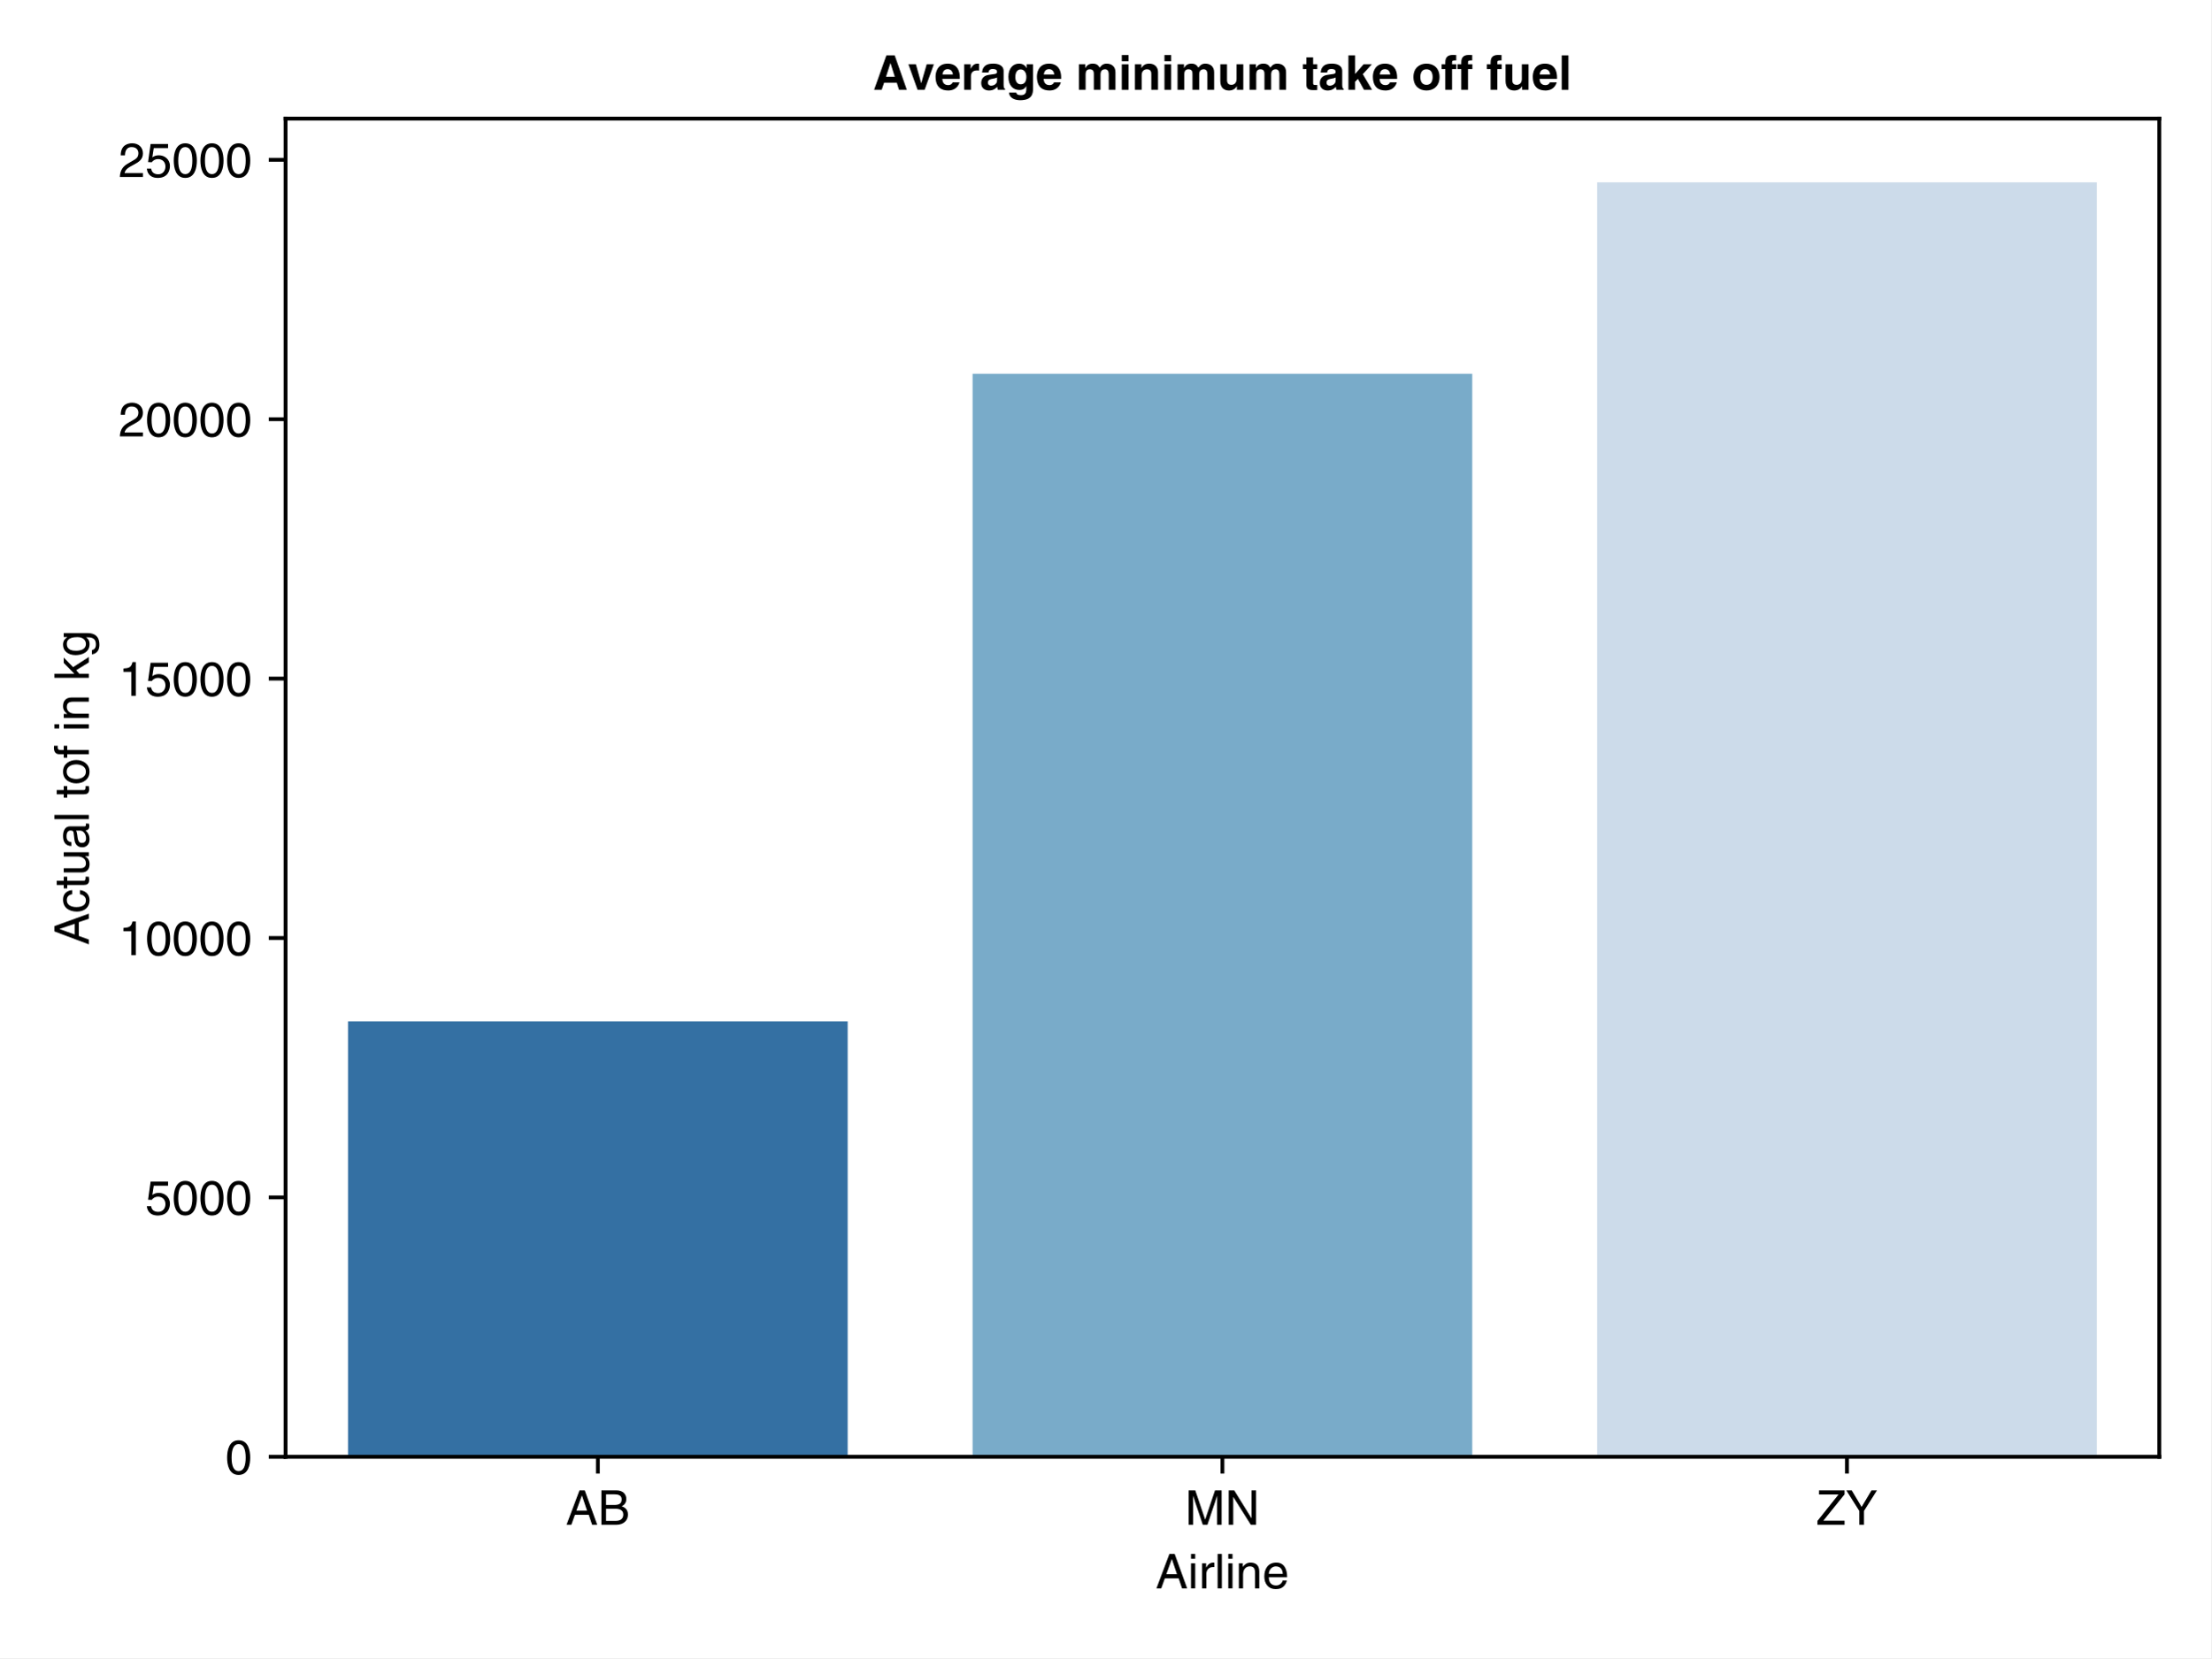
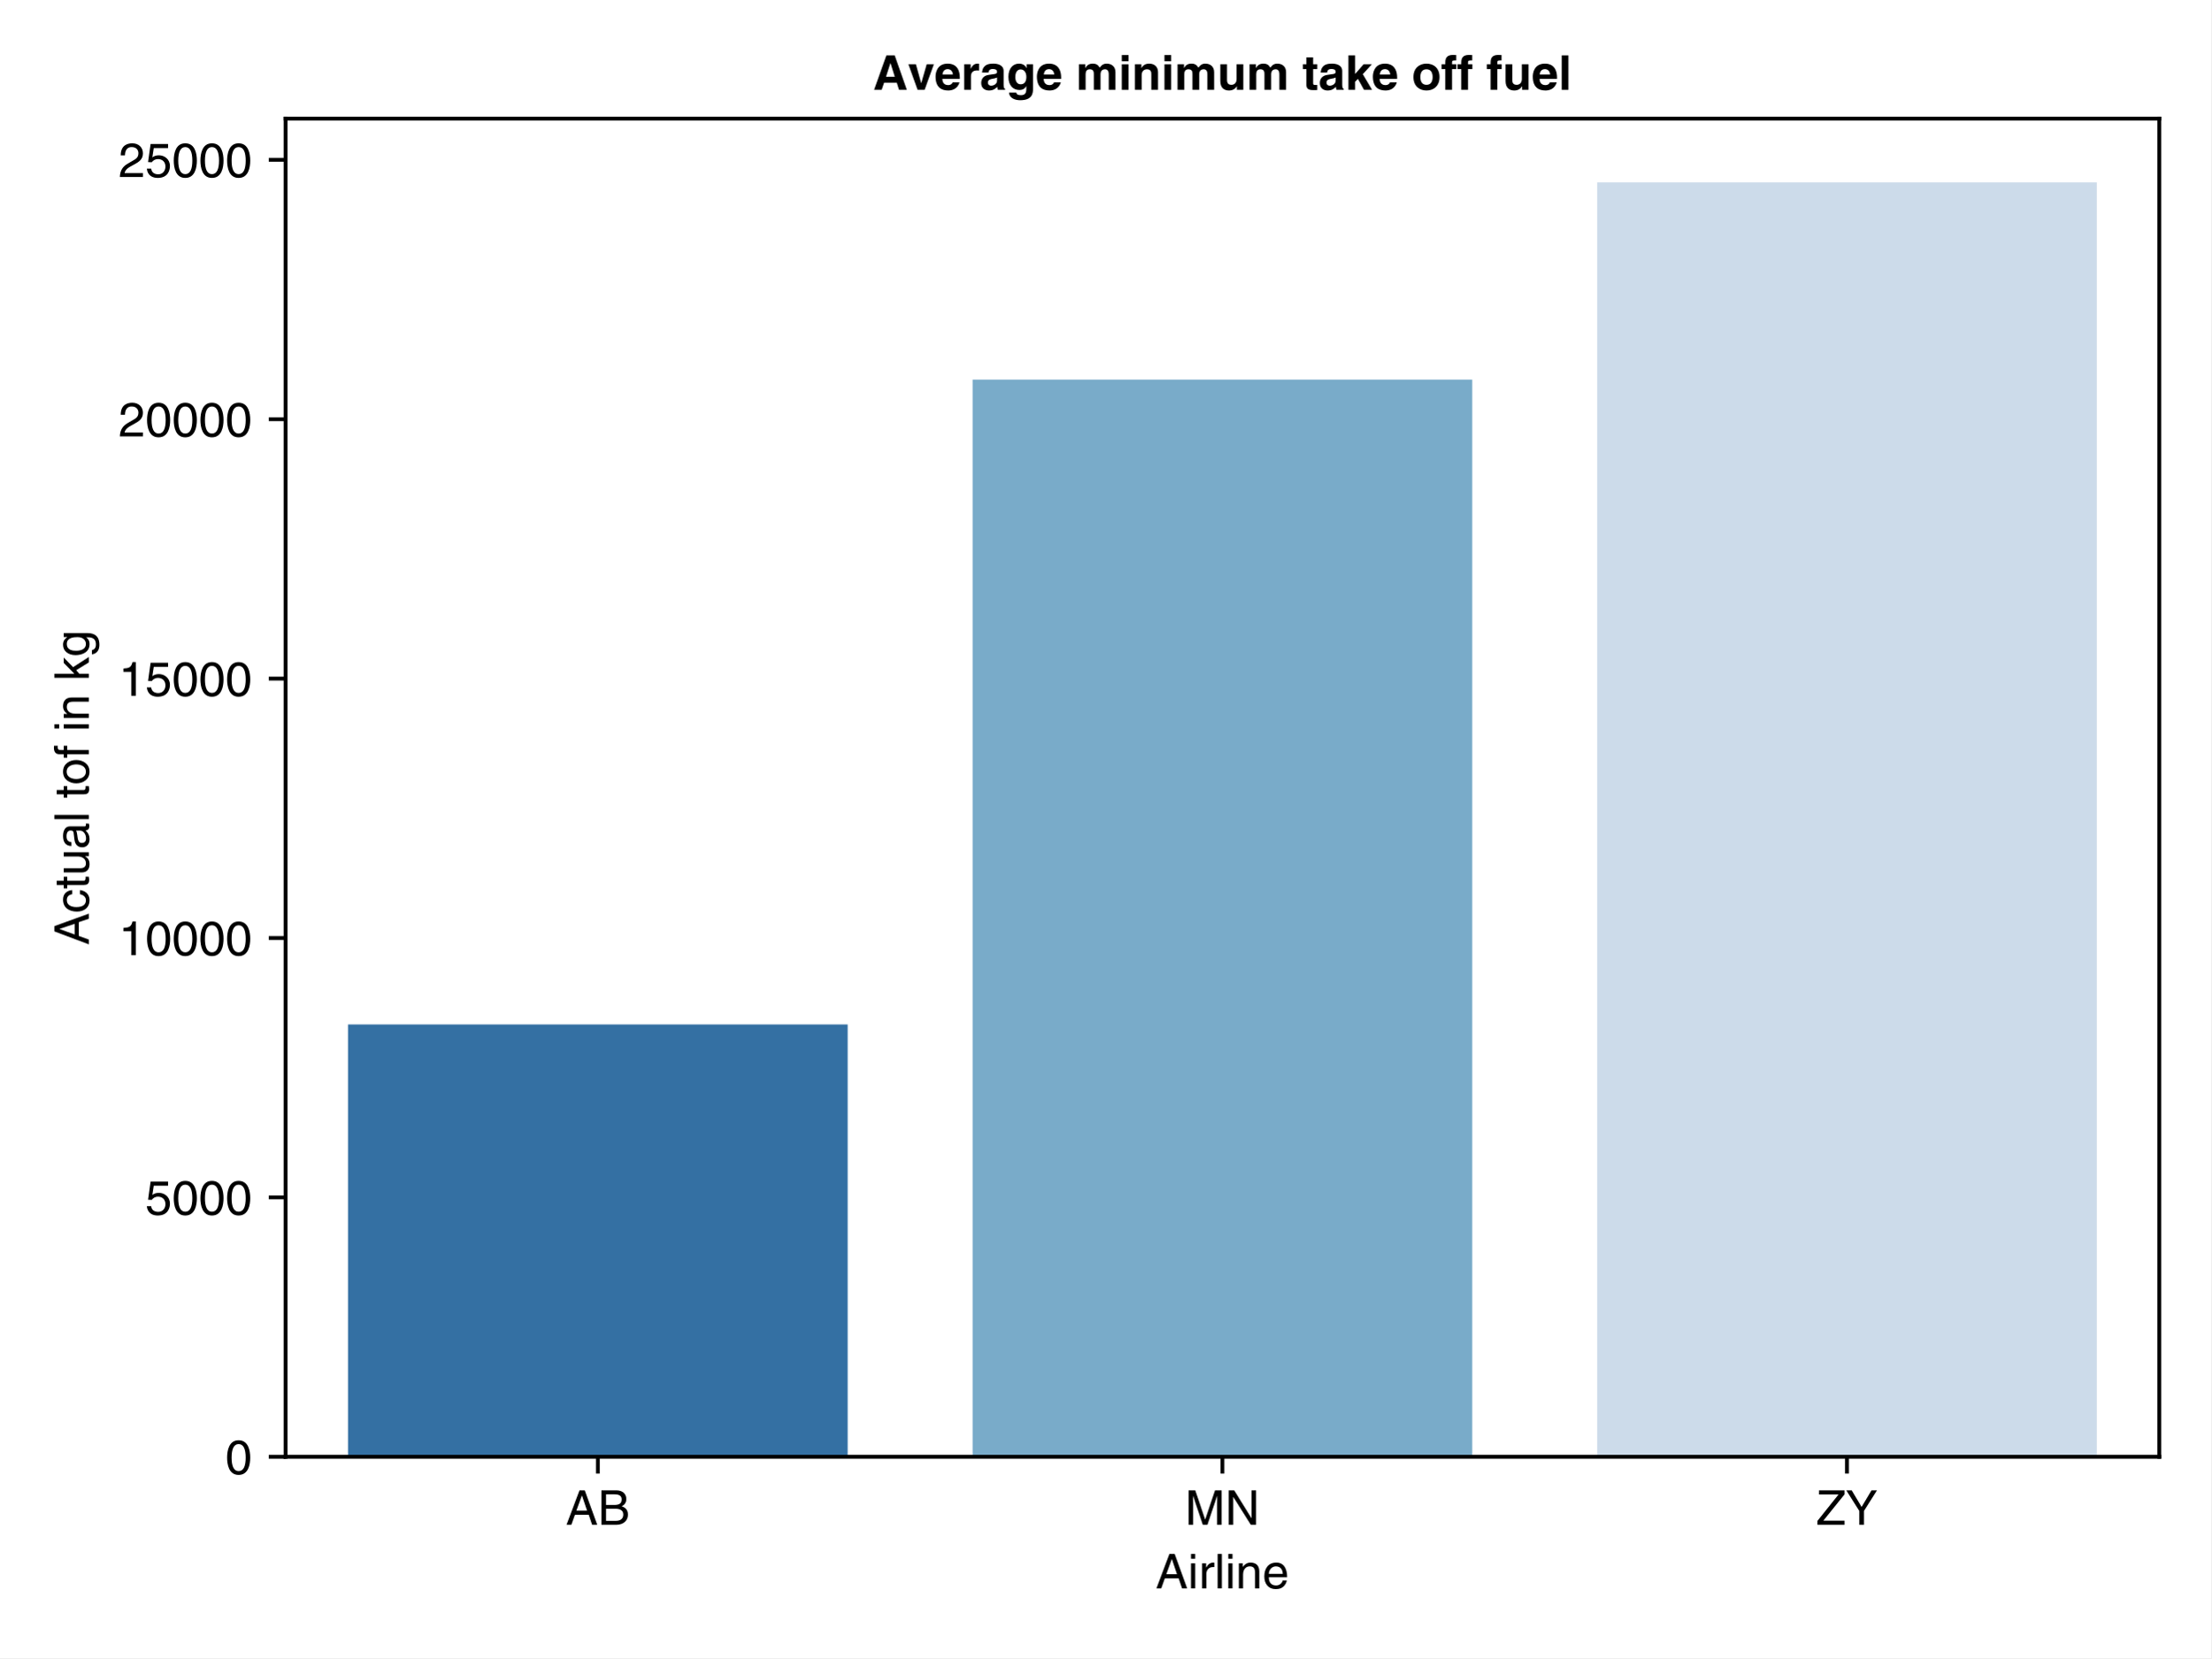
<svg xmlns="http://www.w3.org/2000/svg" xmlns:xlink="http://www.w3.org/1999/xlink" width="460.8pt" height="345.6pt" viewBox="0 0 460.8 345.6" version="1.1">
  <defs>
    <style type="text/css">*{stroke-linejoin: round; stroke-linecap: butt}</style>
  </defs>
  <g id="figure_1">
    <g id="patch_1">
      <path d="M 0 345.6  L 460.8 345.6  L 460.8 0  L 0 0  z " style="fill: #ffffff" />
    </g>
    <g id="axes_1">
      <g id="patch_2">
        <path d="M 59.51 303.64  L 450 303.64  L 450 24.72  L 59.51 24.72  z " style="fill: #ffffff" />
      </g>
      <g id="patch_3">
-         <path d="M 72.526 303.64  L 176.657 303.64  L 176.657 212.905  L 72.526 212.905  z " clip-path="url(#pf642227083)" style="fill: #3470a3" />
+         <path d="M 72.526 303.64  L 176.657 303.64  L 176.657 213.527  L 72.526 213.527  z " clip-path="url(#p375e127e14)" style="fill: #3470a3" />
      </g>
      <g id="patch_4">
-         <path d="M 202.69 303.64  L 306.82 303.64  L 306.82 77.901  L 202.69 77.901  z " clip-path="url(#pf642227083)" style="fill: #79abc9" />
+         <path d="M 202.69 303.64  L 306.82 303.64  L 306.82 79.128  L 202.69 79.128  z " clip-path="url(#p375e127e14)" style="fill: #79abc9" />
      </g>
      <g id="patch_5">
-         <path d="M 332.853 303.64  L 436.984 303.64  L 436.984 38.002  L 332.853 38.002  z " clip-path="url(#pf642227083)" style="fill: #ccdbea" />
+         <path d="M 332.853 303.64  L 436.984 303.64  L 436.984 38.002  L 332.853 38.002  z " clip-path="url(#p375e127e14)" style="fill: #ccdbea" />
      </g>
      <g id="matplotlib.axis_1">
        <g id="xtick_1">
          <g id="line2d_1">
            <defs>
-               <path id="m588eb9d7a5" d="M 0 0  L 0 3.5  " style="stroke: #000000; stroke-width: 0.8" />
+               <path id="m6afc336970" d="M 0 0  L 0 3.5  " style="stroke: #000000; stroke-width: 0.8" />
            </defs>
            <g>
-               <use xlink:href="#m588eb9d7a5" x="124.592" y="303.64" style="stroke: #000000; stroke-width: 0.8" />
+               <use xlink:href="#m6afc336970" x="124.592" y="303.64" style="stroke: #000000; stroke-width: 0.8" />
            </g>
          </g>
          <g id="text_1">
            <g transform="translate(117.9214 317.8197) scale(0.1 -0.1)">
              <defs>
                <path id="Helvetica-41" d="M 3053 1338  L 3507 0  L 4186 0  L 2522 4595  L 1818 4595  L 90 0  L 730 0  L 1210 1338  L 3053 1338  z M 1402 1888  L 2138 3910  L 2150 3910  L 2829 1888  L 1402 1888  z " transform="scale(0.015625)" />
                <path id="Helvetica-42" d="M 1094 4064  L 2221 4064  C 2912 4064 3174 3821 3174 3392  C 3174 2829 2810 2650 2214 2650  L 1094 2650  L 1094 4064  z M 474 0  L 2451 0  C 3469 0 4013 621 4013 1357  C 4013 2144 3482 2355 3181 2477  C 3686 2714 3795 3136 3795 3437  C 3795 4064 3354 4595 2496 4595  L 474 4595  L 474 0  z M 1094 2144  L 2317 2144  C 2822 2144 3392 2016 3392 1370  C 3392 858 3066 531 2419 531  L 1094 531  L 1094 2144  z " transform="scale(0.015625)" />
              </defs>
              <use xlink:href="#Helvetica-41" />
              <use xlink:href="#Helvetica-42" x="66.7" />
            </g>
          </g>
        </g>
        <g id="xtick_2">
          <g id="line2d_2">
            <g>
-               <use xlink:href="#m588eb9d7a5" x="254.755" y="303.64" style="stroke: #000000; stroke-width: 0.8" />
+               <use xlink:href="#m6afc336970" x="254.755" y="303.64" style="stroke: #000000; stroke-width: 0.8" />
            </g>
          </g>
          <g id="text_2">
            <g transform="translate(246.98 317.8197) scale(0.1 -0.1)">
              <defs>
                <path id="Helvetica-4d" d="M 4870 0  L 4870 4595  L 3987 4595  L 2682 710  L 2669 710  L 1357 4595  L 467 4595  L 467 0  L 1069 0  L 1069 2714  C 1069 2848 1056 3430 1056 3853  L 1069 3853  L 2362 0  L 2976 0  L 4269 3859  L 4282 3859  C 4282 3430 4269 2848 4269 2714  L 4269 0  L 4870 0  z " transform="scale(0.015625)" />
                <path id="Helvetica-4e" d="M 3533 883  L 3520 883  L 1222 4595  L 486 4595  L 486 0  L 1088 0  L 1088 3712  L 1101 3712  L 3437 0  L 4134 0  L 4134 4595  L 3533 4595  L 3533 883  z " transform="scale(0.015625)" />
              </defs>
              <use xlink:href="#Helvetica-4d" />
              <use xlink:href="#Helvetica-4e" x="83.3" />
            </g>
          </g>
        </g>
        <g id="xtick_3">
          <g id="line2d_3">
            <g>
-               <use xlink:href="#m588eb9d7a5" x="384.918" y="303.64" style="stroke: #000000; stroke-width: 0.8" />
+               <use xlink:href="#m6afc336970" x="384.918" y="303.64" style="stroke: #000000; stroke-width: 0.8" />
            </g>
          </g>
          <g id="text_3">
            <g transform="translate(378.5285 317.8197) scale(0.1 -0.1)">
              <defs>
                <path id="Helvetica-5a" d="M 3763 550  L 934 550  L 3763 4058  L 3763 4595  L 358 4595  L 358 4045  L 2963 4045  L 147 518  L 147 0  L 3763 0  L 3763 550  z " transform="scale(0.015625)" />
                <path id="Helvetica-59" d="M 2445 1850  L 4179 4595  L 3450 4595  L 2131 2387  L 813 4595  L 90 4595  L 1824 1850  L 1824 0  L 2445 0  L 2445 1850  z " transform="scale(0.015625)" />
              </defs>
              <use xlink:href="#Helvetica-5a" />
              <use xlink:href="#Helvetica-59" x="61.1" />
            </g>
          </g>
        </g>
        <g id="text_4">
          <g transform="translate(240.8652 331.0697) scale(0.1 -0.1)">
            <defs>
              <path id="Helvetica-69" d="M 992 3347  L 429 3347  L 429 0  L 992 0  L 992 3347  z M 992 3955  L 992 4595  L 429 4595  L 429 3955  L 992 3955  z " transform="scale(0.015625)" />
              <path id="Helvetica-72" d="M 1056 1946  C 1056 2432 1389 2842 1914 2842  L 2125 2842  L 2125 3424  C 2080 3437 2048 3443 1978 3443  C 1555 3443 1261 3181 1037 2790  L 1024 2790  L 1024 3347  L 493 3347  L 493 0  L 1056 0  L 1056 1946  z " transform="scale(0.015625)" />
              <path id="Helvetica-6c" d="M 992 4595  L 429 4595  L 429 0  L 992 0  L 992 4595  z " transform="scale(0.015625)" />
              <path id="Helvetica-6e" d="M 3142 2278  C 3142 3232 2490 3443 1971 3443  C 1395 3443 1082 3053 960 2874  L 947 2874  L 947 3347  L 416 3347  L 416 0  L 979 0  L 979 1824  C 979 2733 1542 2938 1862 2938  C 2413 2938 2579 2643 2579 2061  L 2579 0  L 3142 0  L 3142 2278  z " transform="scale(0.015625)" />
              <path id="Helvetica-65" d="M 2694 1050  C 2675 800 2362 390 1830 390  C 1184 390 858 794 858 1491  L 3302 1491  C 3302 2675 2829 3443 1862 3443  C 755 3443 256 2618 256 1581  C 256 614 813 -96 1754 -96  C 2291 -96 2509 32 2662 134  C 3085 416 3238 890 3258 1050  L 2694 1050  z M 858 1939  C 858 2458 1267 2938 1786 2938  C 2470 2938 2688 2458 2720 1939  L 858 1939  z " transform="scale(0.015625)" />
            </defs>
            <use xlink:href="#Helvetica-41" />
            <use xlink:href="#Helvetica-69" x="66.7" />
            <use xlink:href="#Helvetica-72" x="88.9" />
            <use xlink:href="#Helvetica-6c" x="122.2" />
            <use xlink:href="#Helvetica-69" x="144.4" />
            <use xlink:href="#Helvetica-6e" x="166.6" />
            <use xlink:href="#Helvetica-65" x="222.2" />
          </g>
        </g>
      </g>
      <g id="matplotlib.axis_2">
        <g id="ytick_1">
          <g id="line2d_4">
            <defs>
-               <path id="m3c06bf79d9" d="M 0 0  L -3.5 0  " style="stroke: #000000; stroke-width: 0.8" />
+               <path id="mc728d0d459" d="M 0 0  L -3.5 0  " style="stroke: #000000; stroke-width: 0.8" />
            </defs>
            <g>
-               <use xlink:href="#m3c06bf79d9" x="59.51" y="303.64" style="stroke: #000000; stroke-width: 0.8" />
+               <use xlink:href="#mc728d0d459" x="59.51" y="303.64" style="stroke: #000000; stroke-width: 0.8" />
            </g>
          </g>
          <g id="text_5">
            <g transform="translate(46.95063 307.2298) scale(0.1 -0.1)">
              <defs>
                <path id="Helvetica-30" d="M 2720 2189  C 2720 1062 2426 384 1779 384  C 1133 384 838 1062 838 2189  C 838 3315 1133 3994 1779 3994  C 2426 3994 2720 3315 2720 2189  z M 3322 2189  C 3322 3123 3072 4499 1779 4499  C 486 4499 237 3123 237 2189  C 237 1254 486 -122 1779 -122  C 3072 -122 3322 1254 3322 2189  z " transform="scale(0.015625)" />
              </defs>
              <use xlink:href="#Helvetica-30" />
            </g>
          </g>
        </g>
        <g id="ytick_2">
          <g id="line2d_5">
            <g>
-               <use xlink:href="#m3c06bf79d9" x="59.51" y="249.572" style="stroke: #000000; stroke-width: 0.8" />
+               <use xlink:href="#mc728d0d459" x="59.51" y="249.572" style="stroke: #000000; stroke-width: 0.8" />
            </g>
          </g>
          <g id="text_6">
            <g transform="translate(30.2725 253.1622) scale(0.1 -0.1)">
              <defs>
                <path id="Helvetica-35" d="M 1133 3853  L 3040 3853  L 3040 4403  L 710 4403  L 371 1990  L 858 1965  C 1069 2240 1363 2394 1690 2394  C 2246 2394 2688 2042 2688 1395  C 2688 832 2323 365 1741 365  C 1235 365 845 595 787 1120  L 205 1120  C 314 115 1069 -122 1658 -122  C 3066 -122 3290 960 3290 1459  C 3290 2387 2541 2899 1811 2899  C 1408 2899 1133 2765 941 2618  L 1133 3853  z " transform="scale(0.015625)" />
              </defs>
              <use xlink:href="#Helvetica-35" />
              <use xlink:href="#Helvetica-30" x="55.6" />
              <use xlink:href="#Helvetica-30" x="111.2" />
              <use xlink:href="#Helvetica-30" x="166.8" />
            </g>
          </g>
        </g>
        <g id="ytick_3">
          <g id="line2d_6">
            <g>
-               <use xlink:href="#m3c06bf79d9" x="59.51" y="195.505" style="stroke: #000000; stroke-width: 0.8" />
+               <use xlink:href="#mc728d0d459" x="59.51" y="195.505" style="stroke: #000000; stroke-width: 0.8" />
            </g>
          </g>
          <g id="text_7">
            <g transform="translate(24.71313 199.0945) scale(0.1 -0.1)">
              <defs>
                <path id="Helvetica-31" d="M 2298 4499  L 1856 4499  C 1677 3763 1376 3693 646 3642  L 646 3194  L 1696 3194  L 1696 0  L 2298 0  L 2298 4499  z " transform="scale(0.015625)" />
              </defs>
              <use xlink:href="#Helvetica-31" />
              <use xlink:href="#Helvetica-30" x="55.6" />
              <use xlink:href="#Helvetica-30" x="111.2" />
              <use xlink:href="#Helvetica-30" x="166.8" />
              <use xlink:href="#Helvetica-30" x="222.4" />
            </g>
          </g>
        </g>
        <g id="ytick_4">
          <g id="line2d_7">
            <g>
-               <use xlink:href="#m3c06bf79d9" x="59.51" y="141.437" style="stroke: #000000; stroke-width: 0.8" />
+               <use xlink:href="#mc728d0d459" x="59.51" y="141.437" style="stroke: #000000; stroke-width: 0.8" />
            </g>
          </g>
          <g id="text_8">
            <g transform="translate(24.71313 145.0268) scale(0.1 -0.1)">
              <use xlink:href="#Helvetica-31" />
              <use xlink:href="#Helvetica-35" x="55.6" />
              <use xlink:href="#Helvetica-30" x="111.2" />
              <use xlink:href="#Helvetica-30" x="166.8" />
              <use xlink:href="#Helvetica-30" x="222.4" />
            </g>
          </g>
        </g>
        <g id="ytick_5">
          <g id="line2d_8">
            <g>
-               <use xlink:href="#m3c06bf79d9" x="59.51" y="87.369" style="stroke: #000000; stroke-width: 0.8" />
+               <use xlink:href="#mc728d0d459" x="59.51" y="87.369" style="stroke: #000000; stroke-width: 0.8" />
            </g>
          </g>
          <g id="text_9">
            <g transform="translate(24.71313 90.95914) scale(0.1 -0.1)">
              <defs>
                <path id="Helvetica-32" d="M 845 2886  C 864 3200 902 3994 1754 3994  C 2413 3994 2643 3539 2643 3181  C 2643 2592 2298 2406 1818 2131  L 1222 1786  C 621 1434 198 934 166 0  L 3245 0  L 3245 531  L 800 531  C 826 704 960 1056 1574 1395  L 2042 1651  C 2714 2010 3245 2349 3245 3155  C 3245 3994 2618 4499 1837 4499  C 1350 4499 282 4352 282 2886  L 845 2886  z " transform="scale(0.015625)" />
              </defs>
              <use xlink:href="#Helvetica-32" />
              <use xlink:href="#Helvetica-30" x="55.6" />
              <use xlink:href="#Helvetica-30" x="111.2" />
              <use xlink:href="#Helvetica-30" x="166.8" />
              <use xlink:href="#Helvetica-30" x="222.4" />
            </g>
          </g>
        </g>
        <g id="ytick_6">
          <g id="line2d_9">
            <g>
-               <use xlink:href="#m3c06bf79d9" x="59.51" y="33.302" style="stroke: #000000; stroke-width: 0.8" />
+               <use xlink:href="#mc728d0d459" x="59.51" y="33.302" style="stroke: #000000; stroke-width: 0.8" />
            </g>
          </g>
          <g id="text_10">
            <g transform="translate(24.71313 36.89146) scale(0.1 -0.1)">
              <use xlink:href="#Helvetica-32" />
              <use xlink:href="#Helvetica-35" x="55.6" />
              <use xlink:href="#Helvetica-30" x="111.2" />
              <use xlink:href="#Helvetica-30" x="166.8" />
              <use xlink:href="#Helvetica-30" x="222.4" />
            </g>
          </g>
        </g>
        <g id="text_11">
          <g transform="translate(18.51312 196.973) rotate(-90) scale(0.1 -0.1)">
            <defs>
              <path id="Helvetica-63" d="M 3053 2221  C 3008 2803 2675 3443 1798 3443  C 691 3443 192 2618 192 1581  C 192 614 749 -96 1690 -96  C 2669 -96 2995 653 3053 1184  L 2509 1184  C 2413 672 2086 390 1709 390  C 934 390 794 1101 794 1677  C 794 2272 1018 2938 1715 2938  C 2189 2938 2438 2669 2509 2221  L 3053 2221  z " transform="scale(0.015625)" />
              <path id="Helvetica-74" d="M 1645 2880  L 1645 3347  L 1107 3347  L 1107 4282  L 544 4282  L 544 3347  L 90 3347  L 90 2880  L 544 2880  L 544 672  C 544 269 666 -45 1222 -45  C 1280 -45 1440 -19 1645 0  L 1645 442  L 1446 442  C 1331 442 1107 442 1107 704  L 1107 2880  L 1645 2880  z " transform="scale(0.015625)" />
              <path id="Helvetica-75" d="M 3130 0  L 3130 3347  L 2566 3347  L 2566 1504  C 2566 1018 2355 390 1645 390  C 1280 390 998 576 998 1126  L 998 3347  L 435 3347  L 435 941  C 435 141 1030 -96 1523 -96  C 2061 -96 2349 109 2586 499  L 2598 486  L 2598 0  L 3130 0  z " transform="scale(0.015625)" />
              <path id="Helvetica-61" d="M 915 2330  C 954 2586 1043 2976 1683 2976  C 2214 2976 2470 2784 2470 2432  C 2470 2099 2310 2048 2176 2035  L 1248 1920  C 314 1805 230 1152 230 870  C 230 294 666 -96 1280 -96  C 1933 -96 2272 211 2490 448  C 2509 192 2586 -64 3085 -64  C 3213 -64 3296 -26 3392 0  L 3392 410  C 3328 397 3258 384 3206 384  C 3091 384 3021 442 3021 582  L 3021 2509  C 3021 3366 2048 3443 1779 3443  C 954 3443 422 3130 397 2330  L 915 2330  z M 2458 1158  C 2458 710 1946 371 1421 371  C 998 371 813 589 813 954  C 813 1376 1254 1459 1530 1498  C 2227 1587 2368 1638 2458 1709  L 2458 1158  z " transform="scale(0.015625)" />
              <path id="Helvetica-20" transform="scale(0.015625)" />
              <path id="Helvetica-6f" d="M 224 1677  C 224 813 710 -90 1779 -90  C 2848 -90 3334 813 3334 1677  C 3334 2541 2848 3443 1779 3443  C 710 3443 224 2541 224 1677  z M 806 1677  C 806 2125 973 2957 1779 2957  C 2586 2957 2752 2125 2752 1677  C 2752 1229 2586 397 1779 397  C 973 397 806 1229 806 1677  z " transform="scale(0.015625)" />
              <path id="Helvetica-66" d="M 1677 2880  L 1677 3347  L 1114 3347  L 1114 3763  C 1114 4032 1203 4154 1446 4154  C 1517 4154 1606 4147 1677 4141  L 1677 4646  C 1587 4653 1504 4659 1421 4659  C 870 4659 550 4429 550 3923  L 550 3347  L 90 3347  L 90 2880  L 550 2880  L 550 0  L 1114 0  L 1114 2880  L 1677 2880  z " transform="scale(0.015625)" />
              <path id="Helvetica-6b" d="M 1850 2099  L 3130 3347  L 2413 3347  L 973 1933  L 973 4595  L 429 4595  L 429 0  L 973 0  L 973 1267  L 1440 1690  L 2483 0  L 3206 0  L 1850 2099  z " transform="scale(0.015625)" />
              <path id="Helvetica-67" d="M 838 1683  C 838 2112 883 2938 1754 2938  C 2566 2938 2656 2061 2656 1517  C 2656 627 2099 390 1741 390  C 1126 390 838 947 838 1683  z M 3194 3347  L 2662 3347  L 2662 2874  L 2650 2874  C 2515 3066 2259 3443 1651 3443  C 762 3443 256 2714 256 1773  C 256 973 589 -96 1728 -96  C 2176 -96 2470 115 2618 352  L 2618 378  L 2630 378  L 2630 237  C 2630 -160 2650 -941 1677 -941  C 1542 -941 1024 -941 922 -410  L 358 -410  C 467 -1299 1242 -1408 1638 -1408  C 3187 -1408 3194 -205 3194 275  L 3194 3347  z " transform="scale(0.015625)" />
            </defs>
            <use xlink:href="#Helvetica-41" />
            <use xlink:href="#Helvetica-63" x="66.7" />
            <use xlink:href="#Helvetica-74" x="116.7" />
            <use xlink:href="#Helvetica-75" x="144.5" />
            <use xlink:href="#Helvetica-61" x="200.1" />
            <use xlink:href="#Helvetica-6c" x="255.7" />
            <use xlink:href="#Helvetica-20" x="277.9" />
            <use xlink:href="#Helvetica-74" x="305.7" />
            <use xlink:href="#Helvetica-6f" x="333.5" />
            <use xlink:href="#Helvetica-66" x="389.1" />
            <use xlink:href="#Helvetica-20" x="416.9" />
            <use xlink:href="#Helvetica-69" x="444.7" />
            <use xlink:href="#Helvetica-6e" x="466.9" />
            <use xlink:href="#Helvetica-20" x="522.5" />
            <use xlink:href="#Helvetica-6b" x="550.3" />
            <use xlink:href="#Helvetica-67" x="600.3" />
          </g>
        </g>
      </g>
      <g id="patch_6">
        <path d="M 59.51 303.64  L 59.51 24.72  " style="fill: none; stroke: #000000; stroke-width: 0.8; stroke-linejoin: miter; stroke-linecap: square" />
      </g>
      <g id="patch_7">
        <path d="M 450 303.64  L 450 24.72  " style="fill: none; stroke: #000000; stroke-width: 0.8; stroke-linejoin: miter; stroke-linecap: square" />
      </g>
      <g id="patch_8">
        <path d="M 59.51 303.64  L 450 303.64  " style="fill: none; stroke: #000000; stroke-width: 0.8; stroke-linejoin: miter; stroke-linecap: square" />
      </g>
      <g id="patch_9">
        <path d="M 59.51 24.72  L 450 24.72  " style="fill: none; stroke: #000000; stroke-width: 0.8; stroke-linejoin: miter; stroke-linecap: square" />
      </g>
      <g id="text_12">
        <g transform="translate(181.9644 18.72) scale(0.1 -0.1)">
          <defs>
            <path id="HelveticaCE-Bold-41" d="M 1459 947  L 3155 947  L 3450 0  L 4493 0  L 2874 4595  L 1766 4595  L 128 0  L 1139 0  L 1459 947  z M 2304 3558  L 2317 3558  L 2886 1741  L 1715 1741  L 2304 3558  z " transform="scale(0.015625)" />
            <path id="HelveticaCE-Bold-76" d="M 3475 3405  L 2522 3405  L 1798 896  L 1786 896  L 1082 3405  L 83 3405  L 1306 0  L 2246 0  L 3475 3405  z " transform="scale(0.015625)" />
            <path id="HelveticaCE-Bold-65" d="M 2419 998  C 2349 755 2093 627 1843 627  C 1120 627 1069 1203 1043 1459  L 3379 1459  L 3379 1619  C 3379 3174 2451 3494 1779 3494  C 288 3494 147 2182 147 1773  C 147 371 883 -90 1843 -90  C 2426 -90 3104 179 3341 998  L 2419 998  z M 1069 2042  C 1120 2490 1344 2758 1766 2758  C 2054 2758 2406 2592 2458 2042  L 1069 2042  z " transform="scale(0.015625)" />
            <path id="HelveticaCE-Bold-72" d="M 410 0  L 1306 0  L 1306 1773  C 1306 2150 1434 2586 2131 2586  C 2214 2586 2310 2586 2387 2573  L 2387 3482  C 2330 3488 2272 3494 2214 3494  C 1670 3494 1466 3162 1280 2816  L 1267 2816  L 1267 3405  L 410 3405  L 410 0  z " transform="scale(0.015625)" />
            <path id="HelveticaCE-Bold-61" d="M 3174 2509  C 3174 3347 2298 3494 1818 3494  C 1120 3494 397 3347 294 2304  L 1158 2304  C 1184 2502 1261 2778 1709 2778  C 1939 2778 2298 2758 2298 2381  C 2298 2189 2125 2131 1984 2112  L 1178 1990  C 608 1907 186 1568 186 902  C 186 198 710 -90 1222 -90  C 1830 -90 2118 192 2323 403  C 2342 211 2355 160 2406 0  L 3373 0  L 3373 134  C 3264 173 3174 262 3174 666  L 3174 2509  z M 2298 1222  C 2298 806 1894 550 1498 550  C 1325 550 1082 646 1082 960  C 1082 1331 1357 1414 1690 1472  C 2061 1530 2208 1587 2298 1658  L 2298 1222  z " transform="scale(0.015625)" />
            <path id="HelveticaCE-Bold-67" d="M 2682 3405  L 2682 2899  L 2669 2899  C 2560 3123 2304 3494 1670 3494  C 922 3494 256 2918 256 1741  C 256 550 902 -19 1722 -19  C 2259 -19 2483 230 2630 493  L 2643 480  L 2643 70  C 2643 -480 2413 -710 1933 -710  C 1414 -710 1344 -538 1306 -365  L 333 -365  C 371 -1088 1114 -1389 1818 -1389  C 3494 -1389 3539 -410 3539 179  L 3539 3405  L 2682 3405  z M 1178 1683  C 1178 2477 1549 2720 1882 2720  C 2381 2720 2650 2272 2650 1722  C 2650 1254 2496 736 1888 736  C 1357 736 1178 1248 1178 1683  z " transform="scale(0.015625)" />
            <path id="HelveticaCE-Bold-20" transform="scale(0.015625)" />
            <path id="HelveticaCE-Bold-6d" d="M 5286 2355  C 5286 3104 4768 3494 4102 3494  C 3558 3494 3309 3117 3194 2950  C 2963 3315 2739 3494 2246 3494  C 1645 3494 1395 3130 1280 2906  L 1267 2906  L 1267 3405  L 410 3405  L 410 0  L 1306 0  L 1306 2074  C 1306 2445 1440 2739 1862 2739  C 2400 2739 2400 2336 2400 2048  L 2400 0  L 3296 0  L 3296 2042  C 3296 2445 3456 2739 3904 2739  C 4166 2739 4390 2573 4390 2067  L 4390 0  L 5286 0  L 5286 2355  z " transform="scale(0.015625)" />
            <path id="HelveticaCE-Bold-69" d="M 442 3405  L 442 0  L 1338 0  L 1338 3405  L 442 3405  z M 1338 4640  L 442 4640  L 442 3808  L 1338 3808  L 1338 4640  z " transform="scale(0.015625)" />
            <path id="HelveticaCE-Bold-6e" d="M 3494 2355  C 3494 3104 2976 3494 2310 3494  C 1664 3494 1408 3110 1286 2906  L 1274 2906  L 1274 3405  L 416 3405  L 416 0  L 1312 0  L 1312 1952  C 1312 2470 1619 2739 2016 2739  C 2586 2739 2598 2317 2598 2067  L 2598 0  L 3494 0  L 3494 2355  z " transform="scale(0.015625)" />
            <path id="HelveticaCE-Bold-75" d="M 3488 3405  L 2592 3405  L 2592 1440  C 2592 832 2195 666 1901 666  C 1626 666 1318 768 1318 1293  L 1318 3405  L 422 3405  L 422 1165  C 422 294 909 -90 1581 -90  C 2054 -90 2413 115 2618 480  L 2630 480  L 2630 0  L 3488 0  L 3488 3405  z " transform="scale(0.015625)" />
            <path id="HelveticaCE-Bold-74" d="M 1421 4326  L 525 4326  L 525 3405  L 64 3405  L 64 2765  L 525 2765  L 525 698  C 525 256 666 -38 1440 -38  L 1555 -38  C 1696 -38 1837 -32 1978 -26  L 1978 653  C 1914 646 1850 640 1792 640  C 1427 640 1421 717 1421 915  L 1421 2765  L 1978 2765  L 1978 3405  L 1421 3405  L 1421 4326  z " transform="scale(0.015625)" />
            <path id="HelveticaCE-Bold-6b" d="M 1338 1075  L 1709 1459  L 2522 0  L 3597 0  L 2362 2086  L 3565 3405  L 2464 3405  L 1338 2112  L 1338 4595  L 442 4595  L 442 0  L 1338 0  L 1338 1075  z " transform="scale(0.015625)" />
            <path id="HelveticaCE-Bold-6f" d="M 3699 1702  C 3699 2931 2874 3494 1958 3494  C 1043 3494 218 2931 218 1702  C 218 474 1043 -90 1958 -90  C 2874 -90 3699 474 3699 1702  z M 2778 1702  C 2778 1267 2650 666 1958 666  C 1267 666 1139 1267 1139 1702  C 1139 2138 1267 2739 1958 2739  C 2650 2739 2778 2138 2778 1702  z " transform="scale(0.015625)" />
            <path id="HelveticaCE-Bold-66" d="M 1453 2765  L 2035 2765  L 2035 3405  L 1453 3405  L 1453 3539  C 1453 3821 1459 3917 1766 3917  L 2016 3917  L 2016 4640  C 1939 4646 1818 4653 1555 4653  C 941 4653 557 4384 557 3680  L 557 3405  L 64 3405  L 64 2765  L 557 2765  L 557 0  L 1453 0  L 1453 2765  z " transform="scale(0.015625)" />
            <path id="HelveticaCE-Bold-6c" d="M 1338 4595  L 442 4595  L 442 0  L 1338 0  L 1338 4595  z " transform="scale(0.015625)" />
          </defs>
          <use xlink:href="#HelveticaCE-Bold-41" />
          <use xlink:href="#HelveticaCE-Bold-76" x="72.2" />
          <use xlink:href="#HelveticaCE-Bold-65" x="127.8" />
          <use xlink:href="#HelveticaCE-Bold-72" x="183.4" />
          <use xlink:href="#HelveticaCE-Bold-61" x="222.3" />
          <use xlink:href="#HelveticaCE-Bold-67" x="277.9" />
          <use xlink:href="#HelveticaCE-Bold-65" x="339" />
          <use xlink:href="#HelveticaCE-Bold-20" x="394.6" />
          <use xlink:href="#HelveticaCE-Bold-6d" x="422.4" />
          <use xlink:href="#HelveticaCE-Bold-69" x="511.3" />
          <use xlink:href="#HelveticaCE-Bold-6e" x="539.1" />
          <use xlink:href="#HelveticaCE-Bold-69" x="600.2" />
          <use xlink:href="#HelveticaCE-Bold-6d" x="628" />
          <use xlink:href="#HelveticaCE-Bold-75" x="716.9" />
          <use xlink:href="#HelveticaCE-Bold-6d" x="778" />
          <use xlink:href="#HelveticaCE-Bold-20" x="866.9" />
          <use xlink:href="#HelveticaCE-Bold-74" x="894.7" />
          <use xlink:href="#HelveticaCE-Bold-61" x="928" />
          <use xlink:href="#HelveticaCE-Bold-6b" x="983.6" />
          <use xlink:href="#HelveticaCE-Bold-65" x="1039.2" />
          <use xlink:href="#HelveticaCE-Bold-20" x="1094.8" />
          <use xlink:href="#HelveticaCE-Bold-6f" x="1122.6" />
          <use xlink:href="#HelveticaCE-Bold-66" x="1183.7" />
          <use xlink:href="#HelveticaCE-Bold-66" x="1217" />
          <use xlink:href="#HelveticaCE-Bold-20" x="1250.3" />
          <use xlink:href="#HelveticaCE-Bold-66" x="1278.1" />
          <use xlink:href="#HelveticaCE-Bold-75" x="1311.4" />
          <use xlink:href="#HelveticaCE-Bold-65" x="1372.5" />
          <use xlink:href="#HelveticaCE-Bold-6c" x="1428.1" />
        </g>
      </g>
    </g>
  </g>
  <defs>
-     <clipPath id="pf642227083">
+     <clipPath id="p375e127e14">
      <rect x="59.51" y="24.72" width="390.49" height="278.92" />
    </clipPath>
  </defs>
</svg>
